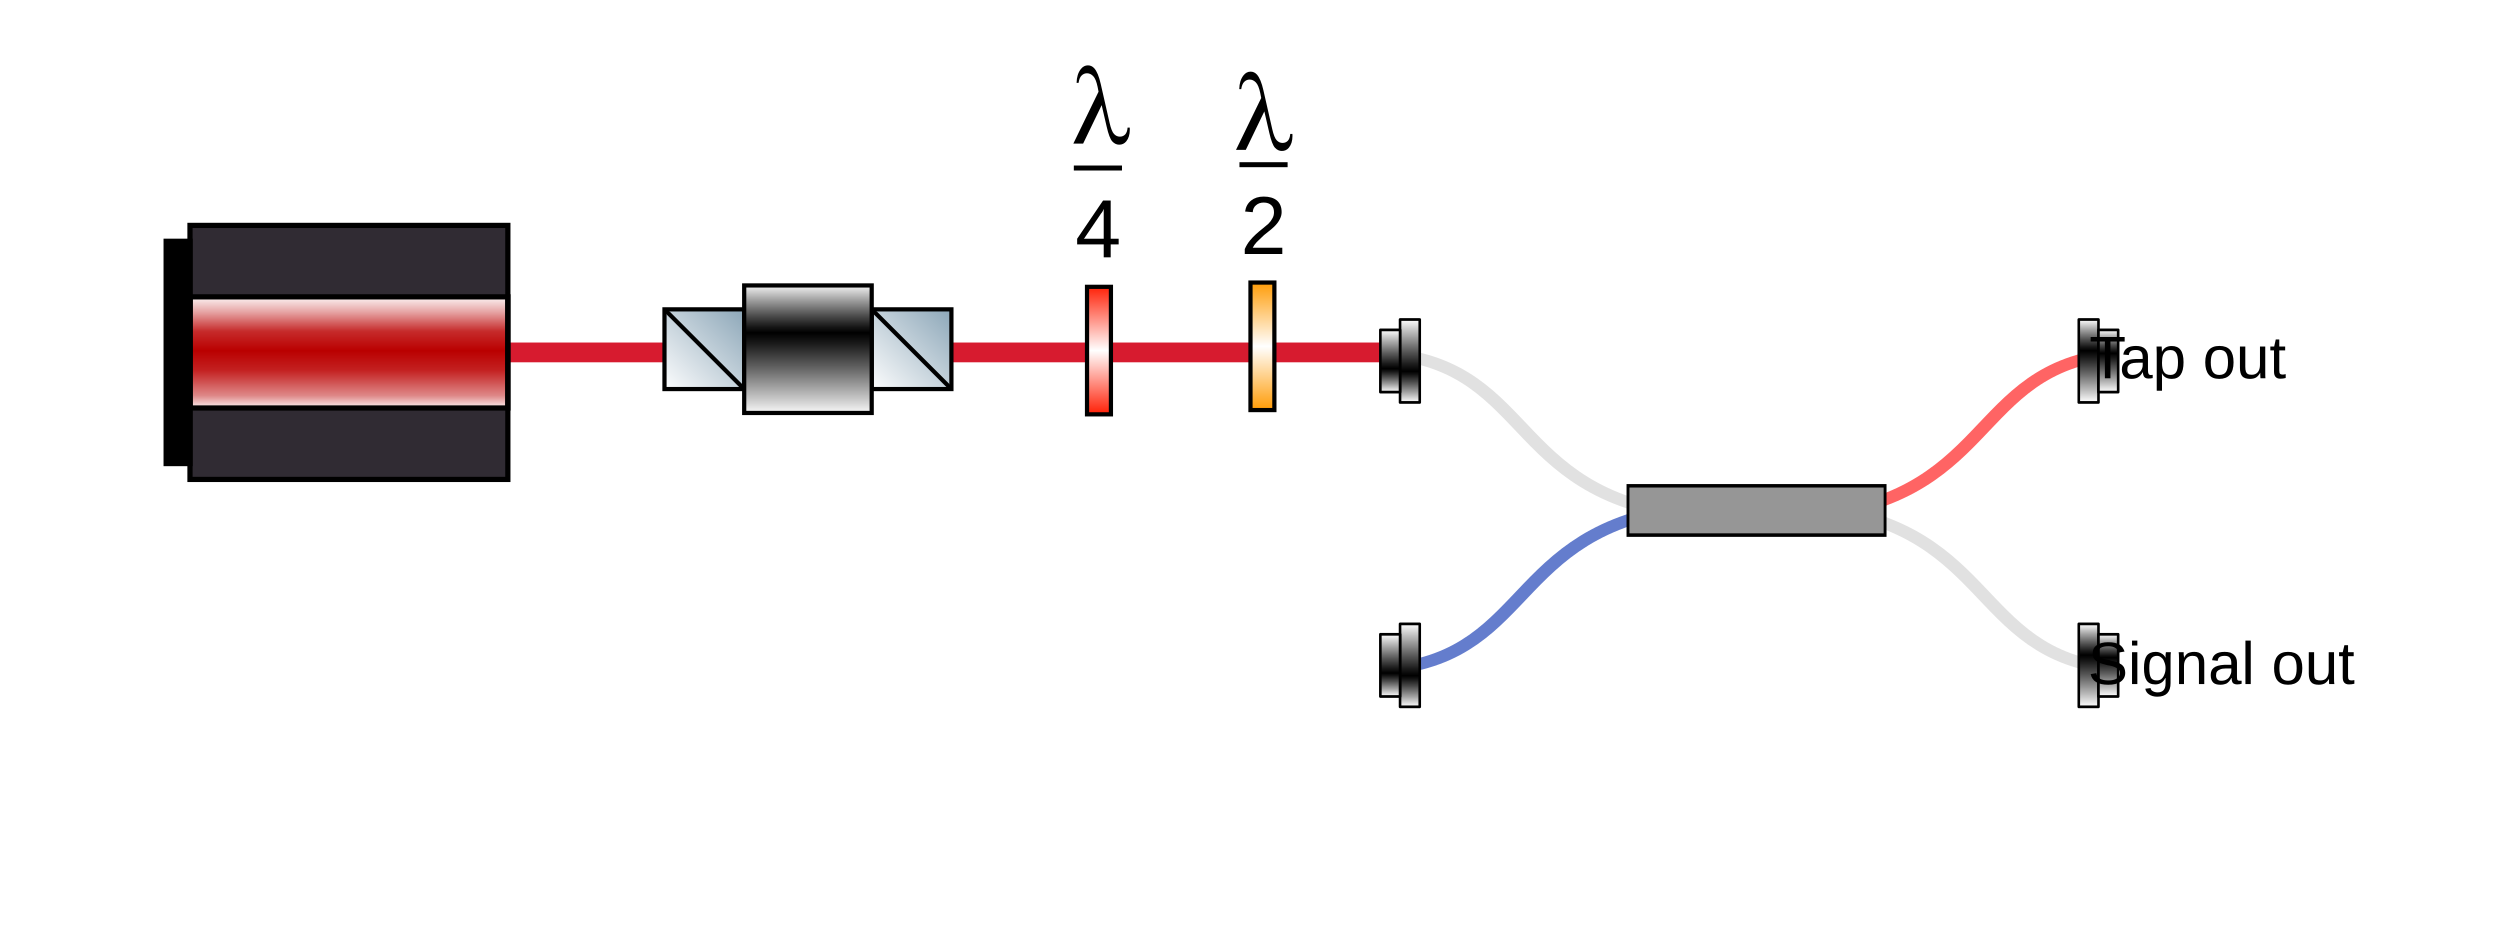
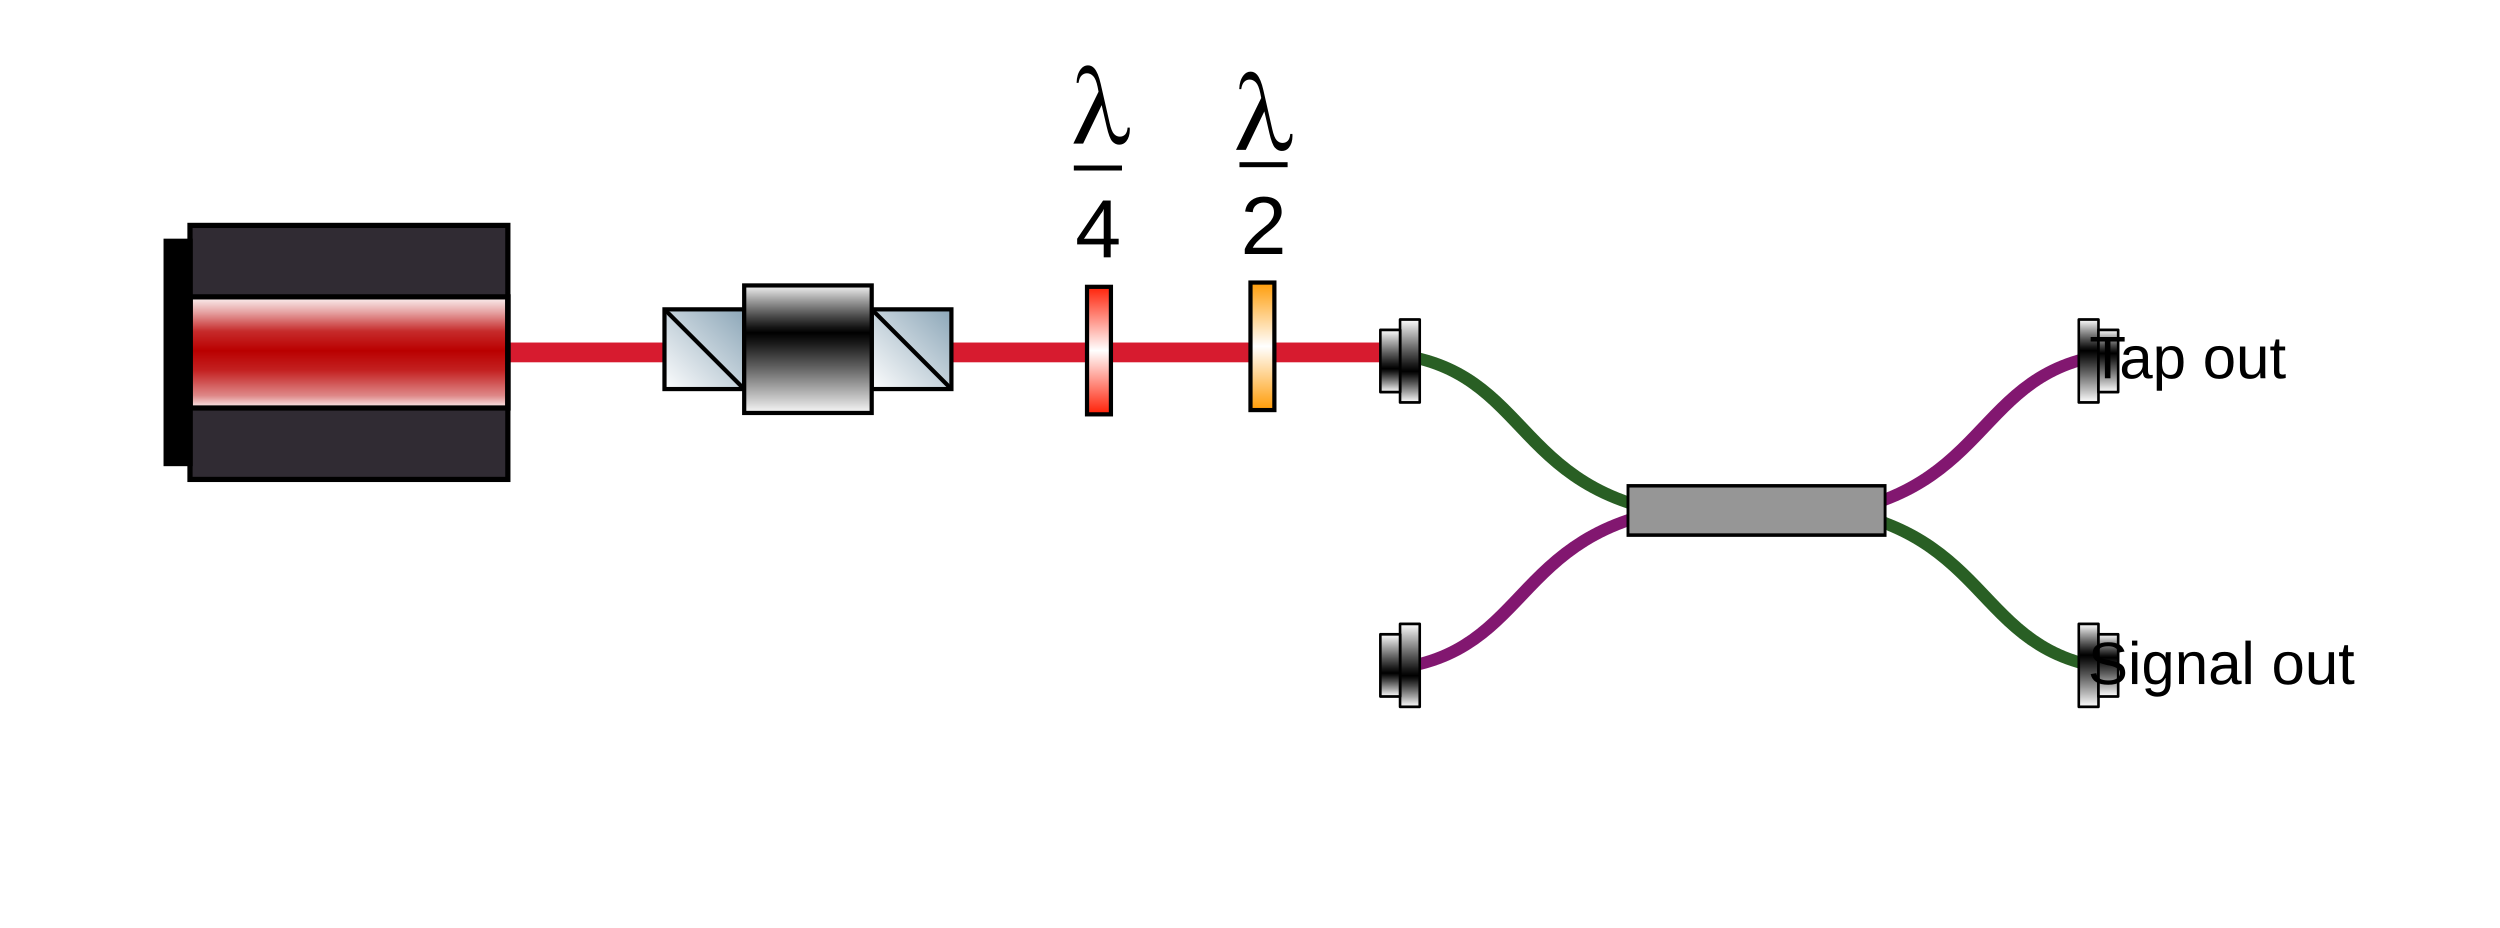
<svg xmlns="http://www.w3.org/2000/svg" xmlns:xlink="http://www.w3.org/1999/xlink" width="117.627mm" height="43.661mm" viewBox="0 0 117.627 43.661" version="1.1" id="svg1">
  <defs id="defs1">
    <linearGradient xlink:href="#linearGradient45" id="linearGradient118-6" gradientUnits="userSpaceOnUse" gradientTransform="matrix(0.8,0,0,0.8,-34.8284,-61.1108)" x1="43.535" y1="118.073" x2="43.535" y2="92.333" />
    <linearGradient y2="13.131" x2="28.722" y1="32.973" x1="28.722" gradientUnits="userSpaceOnUse" id="linearGradient45">
      <stop id="stop32" style="stop-color:#FEFCFC" offset="0.005" />
      <stop id="stop33" style="stop-color:#E6A4A4" offset="0.15" />
      <stop id="stop35" style="stop-color:#C62B2B" offset="0.317" />
      <stop id="stop40" style="stop-color:#BA0000" offset="0.485" />
      <stop id="stop41" style="stop-color:#c32020;stop-opacity:1;" offset="0.652" />
      <stop id="stop42" style="stop-color:#de8787;stop-opacity:1;" offset="0.874" />
      <stop id="stop43" style="stop-color:#FFFFFF" offset="1" />
    </linearGradient>
    <linearGradient xlink:href="#linearGradient5654" id="linearGradient5672" gradientUnits="userSpaceOnUse" gradientTransform="matrix(-0.8,0,0,-0.8,-254.9407,-236.2836)" x1="-364.74" y1="-319.324" x2="-383.395" y2="-300.669" />
    <linearGradient gradientTransform="matrix(0.8,0,0,0.8,-33.0283,-62.3896)" y2="83.771" x2="59.47" y1="101.487" x1="41.753" gradientUnits="userSpaceOnUse" id="linearGradient5654">
      <stop id="stop5609" style="stop-color:#FFFFFF" offset="0" />
      <stop id="stop5611" style="stop-color:#89A4B6" offset="1" />
    </linearGradient>
    <linearGradient xlink:href="#linearGradient5647" id="linearGradient5674" gradientUnits="userSpaceOnUse" gradientTransform="matrix(-0.8,0,0,-0.8,-254.9407,-236.2836)" x1="-318.676" y1="-319.324" x2="-337.328" y2="-300.669" />
    <linearGradient gradientTransform="matrix(0.8,0,0,0.8,-33.0283,-62.3896)" y2="83.77" x2="105.534" y1="101.487" x1="87.817" gradientUnits="userSpaceOnUse" id="linearGradient5647">
      <stop id="stop5598" style="stop-color:#FFFFFF" offset="0" />
      <stop id="stop5600" style="stop-color:#89A4B6" offset="1" />
    </linearGradient>
    <linearGradient xlink:href="#linearGradient5660" id="linearGradient5676" gradientUnits="userSpaceOnUse" gradientTransform="matrix(-0.8,0,0,-0.8,-254.9407,-236.2836)" x1="-365.677" y1="-324.639" x2="-365.677" y2="-295.354" />
    <linearGradient gradientTransform="matrix(0.8,0,0,0.8,-33.0283,-62.3896)" y2="78.454" x2="73.643" y1="106.801" x1="73.643" gradientUnits="userSpaceOnUse" id="linearGradient5660">
      <stop id="stop5618" style="stop-color:#FFFFFF" offset="0" />
      <stop id="stop5620" style="stop-color:#C4C4C4" offset="0.131" />
      <stop id="stop5622" style="stop-color:#5C5C5C" offset="0.375" />
      <stop id="stop5624" style="stop-color:#1A1A1A" offset="0.544" />
      <stop id="stop5626" style="stop-color:#000000" offset="0.624" />
      <stop id="stop5628" style="stop-color:#151515" offset="0.666" />
      <stop id="stop5630" style="stop-color:#4C4C4C" offset="0.753" />
      <stop id="stop5632" style="stop-color:#A2A2A2" offset="0.876" />
      <stop id="stop5634" style="stop-color:#FFFFFF" offset="1" />
    </linearGradient>
    <linearGradient xlink:href="#linearGradient4089" id="linearGradient4095" gradientUnits="userSpaceOnUse" gradientTransform="matrix(0.8,0,0,0.8,-34.8284,-61.1108)" x1="43.535" y1="105.674" x2="43.535" y2="76.388" />
    <linearGradient y2="0.375" x2="2.501" y1="23.053" x1="2.501" gradientUnits="userSpaceOnUse" id="linearGradient4089">
      <stop id="stop4074" style="stop-color:#FF1A00" offset="0.006" />
      <stop id="stop4076" style="stop-color:#FFFFFF" offset="0.5" />
      <stop id="stop4078" style="stop-color:#FF1A00" offset="1" />
    </linearGradient>
    <linearGradient xlink:href="#linearGradient4118" id="linearGradient4124" gradientUnits="userSpaceOnUse" gradientTransform="matrix(0.8,0,0,0.8,-34.8284,-61.1108)" x1="43.535" y1="105.674" x2="43.535" y2="76.388" />
    <linearGradient gradientTransform="matrix(0.35,0,0,1,-119.1455,-14.3086)" y2="14.684" x2="347.558" y1="37.361" x1="347.558" gradientUnits="userSpaceOnUse" id="linearGradient4118">
      <stop id="stop4103" style="stop-color:#FF9900" offset="0.006" />
      <stop id="stop4105" style="stop-color:#FFFFFF" offset="0.5" />
      <stop id="stop4107" style="stop-color:#FF9900" offset="1" />
    </linearGradient>
    <linearGradient xlink:href="#linearGradient15568" id="linearGradient23694-1" gradientUnits="userSpaceOnUse" gradientTransform="matrix(-0.8,0,0,-0.8,580.302,-926.1074)" x1="-329.772" y1="-295.824" x2="-329.772" y2="-324.17" />
    <linearGradient gradientTransform="matrix(-0.8,0,0,-0.8,-254.9407,-236.2836)" y2="-324.17" x2="-329.772" y1="-295.824" x1="-329.772" gradientUnits="userSpaceOnUse" id="linearGradient15568">
      <stop id="stop3233-1" style="stop-color:#FFFFFF" offset="0" />
      <stop id="stop3235-0" style="stop-color:#C4C4C4" offset="0.131" />
      <stop id="stop3237-9" style="stop-color:#5C5C5C" offset="0.375" />
      <stop id="stop3239-7" style="stop-color:#1A1A1A" offset="0.544" />
      <stop id="stop3241-9" style="stop-color:#000000" offset="0.624" />
      <stop id="stop3243-1" style="stop-color:#151515" offset="0.666" />
      <stop id="stop3245-8" style="stop-color:#4C4C4C" offset="0.753" />
      <stop id="stop3247-1" style="stop-color:#A2A2A2" offset="0.876" />
      <stop id="stop3249-0" style="stop-color:#FFFFFF" offset="1" />
    </linearGradient>
    <linearGradient xlink:href="#XMLID_5_-0" id="linearGradient23696-2" gradientUnits="userSpaceOnUse" gradientTransform="matrix(-0.8,0,0,-0.8,580.302,-926.1074)" x1="-336.857" y1="-299.366" x2="-336.857" y2="-320.627" />
    <linearGradient gradientTransform="matrix(-0.2116667,0,0,-0.2116667,-534.8571,-76.11591)" y2="-320.627" x2="-336.857" y1="-299.366" x1="-336.857" gradientUnits="userSpaceOnUse" id="XMLID_5_-0">
      <stop id="stop3254-6" style="stop-color:#FFFFFF" offset="0" />
      <stop id="stop3256-6" style="stop-color:#C4C4C4" offset="0.131" />
      <stop id="stop3258-8" style="stop-color:#5C5C5C" offset="0.375" />
      <stop id="stop3260-2" style="stop-color:#1A1A1A" offset="0.544" />
      <stop id="stop3262-5" style="stop-color:#000000" offset="0.624" />
      <stop id="stop3264-6" style="stop-color:#151515" offset="0.666" />
      <stop id="stop3266-8" style="stop-color:#4C4C4C" offset="0.753" />
      <stop id="stop3268-7" style="stop-color:#A2A2A2" offset="0.876" />
      <stop id="stop3270-8" style="stop-color:#FFFFFF" offset="1" />
    </linearGradient>
    <radialGradient id="radialGradient5001-5-5-2-7" cx="1485.495" cy="979.299" r="88.74" fx="1485.495" fy="979.299" gradientTransform="matrix(0.278,0,0,0.318,-400.2501,-298.8252)" gradientUnits="userSpaceOnUse">
      <stop offset="0.006" style="stop-color:#FFFFFF" id="stop4975-65-7-1-2" />
      <stop offset="0.09" style="stop-color:#F7F7F7" id="stop4977-8-6-89-1" />
      <stop offset="0.224" style="stop-color:#E0E0E0" id="stop4979-4-0-1-6" />
      <stop offset="0.39" style="stop-color:#BBBBBB" id="stop4981-4-7-85-6" />
      <stop offset="0.582" style="stop-color:#888888" id="stop4983-6-0-0-5" />
      <stop offset="0.793" style="stop-color:#474747" id="stop4985-2-6-6-3" />
      <stop offset="1" style="stop-color:#000000" id="stop4987-4-5-0-7" />
    </radialGradient>
    <linearGradient xlink:href="#linearGradient15568" id="linearGradient9" gradientUnits="userSpaceOnUse" gradientTransform="matrix(-0.8,0,0,-0.8,580.302,-926.1074)" x1="-329.772" y1="-295.824" x2="-329.772" y2="-324.17" />
    <linearGradient xlink:href="#XMLID_5_-0" id="linearGradient10" gradientUnits="userSpaceOnUse" gradientTransform="matrix(-0.8,0,0,-0.8,580.302,-926.1074)" x1="-336.857" y1="-299.366" x2="-336.857" y2="-320.627" />
    <linearGradient xlink:href="#linearGradient15568" id="linearGradient11" gradientUnits="userSpaceOnUse" gradientTransform="matrix(-0.8,0,0,-0.8,580.302,-926.1074)" x1="-329.772" y1="-295.824" x2="-329.772" y2="-324.17" />
    <linearGradient xlink:href="#XMLID_5_-0" id="linearGradient12" gradientUnits="userSpaceOnUse" gradientTransform="matrix(-0.8,0,0,-0.8,580.302,-926.1074)" x1="-336.857" y1="-299.366" x2="-336.857" y2="-320.627" />
    <linearGradient xlink:href="#linearGradient15568" id="linearGradient14" gradientUnits="userSpaceOnUse" gradientTransform="matrix(-0.8,0,0,-0.8,580.302,-926.1074)" x1="-329.772" y1="-295.824" x2="-329.772" y2="-324.17" />
    <linearGradient xlink:href="#XMLID_5_-0" id="linearGradient15" gradientUnits="userSpaceOnUse" gradientTransform="matrix(-0.8,0,0,-0.8,580.302,-926.1074)" x1="-336.857" y1="-299.366" x2="-336.857" y2="-320.627" />
  </defs>
  <g id="layer1" transform="translate(-22.1786,-29.2666)">
    <path style="display:inline;fill:none;stroke:#d71b2f;stroke-width:0.93;stroke-linecap:square;stroke-linejoin:miter;stroke-miterlimit:4;stroke-dasharray:none;stroke-opacity:1;enable-background:new" d="m 45.212,45.848 h 41.546" id="path7450-23-2-3" />
    <g style="display:inline;stroke-width:1.242;enable-background:new" id="g5721-5-0-2-2-2-2" transform="matrix(-0.2638015,0,0,-0.2635354,46.17239,51.92325)">
      <rect id="rect5685-9-9-8-1-5-9" height="12.756" width="56.693" y="0.375" x="0.375" style="display:inline;fill:#302b33;stroke-width:1.242;enable-background:new" transform="translate(3.0799673e-5,-3.0040244e-5)" />
      <rect id="rect5687-3-4-0-5-7-4" height="12.756" width="56.693" y="32.973" x="0.375" style="display:inline;fill:#302b33;stroke-width:1.242;enable-background:new" transform="translate(3.0799673e-5,-3.0040244e-5)" />
      <rect id="rect5710-8-8-0-5-0-9" height="19.842" width="56.693" y="13.131" x="0.375" style="display:inline;fill:url(#linearGradient118-6);fill-opacity:1;stroke:#000000;stroke-width:0.933;stroke-dasharray:none;enable-background:new" transform="translate(3.0799673e-5,-3.0040244e-5)" />
      <rect id="rect5712-9-3-6-8-9-7" height="39.686" width="4.252" y="3.209" x="57.068" style="display:inline;stroke:#000000;stroke-width:0.932;enable-background:new" transform="translate(3.0799673e-5,-3.0040244e-5)" />
      <rect id="rect5714-0-0-1-5-1-3" height="45.354" width="56.693" y="0.375" x="0.375" style="display:inline;fill:none;stroke:#000000;stroke-width:0.932;enable-background:new" transform="translate(3.0799673e-5,-3.0040244e-5)" />
    </g>
    <g style="display:inline;enable-background:new" id="g5643" transform="matrix(0.2645833,0,0,0.2645833,53.34363,42.59768)">
      <g id="g5593">
        <g id="g5595">
          <linearGradient gradientTransform="matrix(0.8,0,0,0.8,-33.0283,-62.3896)" y2="83.77" x2="105.534" y1="101.487" x1="87.817" gradientUnits="userSpaceOnUse" id="linearGradient2">
            <stop id="stop1" style="stop-color:#FFFFFF" offset="0" />
            <stop id="stop2" style="stop-color:#89A4B6" offset="1" />
          </linearGradient>
          <rect id="rect5602" height="14.174" width="14.174" y="4.627" x="37.226" style="fill:url(#linearGradient5672);fill-opacity:1;stroke:#000000;stroke-width:0.75" />
          <line id="line5604" y2="18.801" x2="51.4" y1="4.627" x1="37.226" style="fill:none;stroke:#000000;stroke-width:0.75" />
        </g>
        <g id="g5606">
          <linearGradient gradientTransform="matrix(0.8,0,0,0.8,-33.0283,-62.3896)" y2="83.771" x2="59.47" y1="101.487" x1="41.753" gradientUnits="userSpaceOnUse" id="linearGradient4">
            <stop id="stop3" style="stop-color:#FFFFFF" offset="0" />
            <stop id="stop4" style="stop-color:#89A4B6" offset="1" />
          </linearGradient>
          <rect id="rect5613" height="14.174" width="14.172" y="4.627" x="0.375" style="fill:url(#linearGradient5674);fill-opacity:1;stroke:#000000;stroke-width:0.75" />
          <line id="line5615" y2="18.801" x2="14.547" y1="4.627" x1="0.375" style="fill:none;stroke:#000000;stroke-width:0.75" />
        </g>
        <linearGradient gradientTransform="matrix(0.8,0,0,0.8,-33.0283,-62.3896)" y2="78.454" x2="73.643" y1="106.801" x1="73.643" gradientUnits="userSpaceOnUse" id="linearGradient13">
          <stop id="stop5" style="stop-color:#FFFFFF" offset="0" />
          <stop id="stop6" style="stop-color:#C4C4C4" offset="0.131" />
          <stop id="stop7" style="stop-color:#5C5C5C" offset="0.375" />
          <stop id="stop8" style="stop-color:#1A1A1A" offset="0.544" />
          <stop id="stop9" style="stop-color:#000000" offset="0.624" />
          <stop id="stop10" style="stop-color:#151515" offset="0.666" />
          <stop id="stop11" style="stop-color:#4C4C4C" offset="0.753" />
          <stop id="stop12" style="stop-color:#A2A2A2" offset="0.876" />
          <stop id="stop13" style="stop-color:#FFFFFF" offset="1" />
        </linearGradient>
        <rect id="rect5636" height="22.678" width="22.676" y="0.375" x="14.55" style="fill:url(#linearGradient5676);fill-opacity:1;stroke:#000000;stroke-width:0.75" />
      </g>
    </g>
    <g style="display:inline;enable-background:new" id="g4087" transform="matrix(0.2645833,0,0,0.2645833,73.22449,42.66243)">
      <linearGradient y2="0.375" x2="2.501" y1="23.053" x1="2.501" gradientUnits="userSpaceOnUse" id="linearGradient3">
        <stop id="stop1-1" style="stop-color:#FF1A00" offset="0.006" />
        <stop id="stop2-2" style="stop-color:#FFFFFF" offset="0.5" />
        <stop id="stop3-7" style="stop-color:#FF1A00" offset="1" />
      </linearGradient>
      <rect id="rect4080" height="22.678" width="4.252" y="0.375" x="0.375" style="fill:url(#linearGradient4095);fill-opacity:1;stroke:#000000;stroke-width:0.75" />
    </g>
    <g style="display:inline;enable-background:new" id="g4116" transform="matrix(0.2645833,0,0,0.2645833,80.91524,42.46152)">
      <linearGradient gradientTransform="matrix(0.35,0,0,1,-119.1455,-14.3086)" y2="14.684" x2="347.558" y1="37.361" x1="347.558" gradientUnits="userSpaceOnUse" id="linearGradient3-3">
        <stop id="stop1-11" style="stop-color:#FF9900" offset="0.006" />
        <stop id="stop2-5" style="stop-color:#FFFFFF" offset="0.5" />
        <stop id="stop3-4" style="stop-color:#FF9900" offset="1" />
      </linearGradient>
      <rect id="rect4109" height="22.678" width="4.25" y="0.375" x="0.375" style="fill:url(#linearGradient4124);fill-opacity:1;stroke:#000000;stroke-width:0.75" />
    </g>
    <g style="display:inline;enable-background:new" id="g82478" transform="matrix(0,-0.4010407,0.3304088,0,-100.915,410.0538)">
      <g transform="matrix(0.6944697,0,0,-0.9805297,278.6632,1233.83)" id="g82456">
-         <path style="fill:none;fill-opacity:1;stroke:#ff6464;stroke-width:2;stroke-linecap:butt;stroke-linejoin:miter;stroke-miterlimit:4;stroke-dasharray:none;stroke-opacity:1" d="m 905.575,574.772 c -4.804,18.677 -27.528,14.92 -27.213,48.378" id="path82452" />
-         <path id="path82454" d="m 853.58,574.772 c 4.804,18.677 27.528,14.92 27.213,48.378" style="fill:none;fill-opacity:1;stroke:#e1e1e1;stroke-width:2;stroke-linecap:butt;stroke-linejoin:miter;stroke-miterlimit:4;stroke-dasharray:none;stroke-opacity:1" />
+         <path style="fill:none;fill-opacity:1;stroke:#821770;stroke-width:2;stroke-linecap:butt;stroke-linejoin:miter;stroke-miterlimit:4;stroke-dasharray:none;stroke-opacity:1" d="m 905.575,574.772 c -4.804,18.677 -27.528,14.92 -27.213,48.378" id="path82452" />
+         <path id="path82454" d="m 853.58,574.772 c 4.804,18.677 27.528,14.92 27.213,48.378" style="fill:none;fill-opacity:1;stroke:#295f24;stroke-width:2;stroke-linecap:butt;stroke-linejoin:miter;stroke-miterlimit:4;stroke-dasharray:none;stroke-opacity:1" />
      </g>
      <g id="g82450" transform="matrix(0.6944697,0,0,0.9805297,278.6632,10.99969)">
-         <path id="path82446" d="m 905.575,574.148 c -4.804,18.677 -27.528,14.92 -27.213,48.378" style="fill:none;fill-opacity:1;stroke:#e1e1e1;stroke-width:2;stroke-linecap:butt;stroke-linejoin:miter;stroke-miterlimit:4;stroke-dasharray:none;stroke-opacity:1" />
-         <path style="fill:none;fill-opacity:1;stroke:#647dcd;stroke-width:2;stroke-linecap:butt;stroke-linejoin:miter;stroke-miterlimit:4;stroke-dasharray:none;stroke-opacity:1" d="m 853.58,574.148 c 4.804,18.677 27.528,14.92 27.213,48.378" id="path82444" />
+         <path id="path82446" d="m 905.575,574.148 c -4.804,18.677 -27.528,14.92 -27.213,48.378" style="fill:none;fill-opacity:1;stroke:#295f24;stroke-width:2;stroke-linecap:butt;stroke-linejoin:miter;stroke-miterlimit:4;stroke-dasharray:none;stroke-opacity:1" />
+         <path style="fill:none;fill-opacity:1;stroke:#821770;stroke-width:2;stroke-linecap:butt;stroke-linejoin:miter;stroke-miterlimit:4;stroke-dasharray:none;stroke-opacity:1" d="m 853.58,574.148 c 4.804,18.677 27.528,14.92 27.213,48.378" id="path82444" />
      </g>
      <g id="g82414" transform="matrix(0,-0.4947498,0.4290228,0,580.5096,990.9483)" style="display:inline;enable-background:new">
        <rect transform="scale(1,-1)" style="display:inline;fill:url(#linearGradient23694-1);stroke:#000000;stroke-width:0.75;stroke-linecap:butt;stroke-linejoin:round;enable-background:new" x="841.285" y="-689.449" width="5.668" height="22.677" id="rect82410" />
        <rect transform="scale(1,-1)" style="display:inline;fill:url(#linearGradient23696-2);stroke:#000000;stroke-width:0.75;stroke-linecap:butt;stroke-linejoin:round;enable-background:new" x="846.954" y="-686.615" width="5.668" height="17.009" id="rect82412" />
      </g>
      <g id="g82414-0" transform="matrix(0,-0.4947498,0.4290228,0,616.2218,990.9483)" style="display:inline;enable-background:new">
        <rect transform="scale(1,-1)" style="display:inline;fill:url(#linearGradient9);stroke:#000000;stroke-width:0.75;stroke-linecap:butt;stroke-linejoin:round;enable-background:new" x="841.285" y="-689.449" width="5.668" height="22.677" id="rect82410-3" />
        <rect transform="scale(1,-1)" style="display:inline;fill:url(#linearGradient10);stroke:#000000;stroke-width:0.75;stroke-linecap:butt;stroke-linejoin:round;enable-background:new" x="846.954" y="-686.615" width="5.668" height="17.009" id="rect82412-2" />
      </g>
      <g id="g82414-6" transform="matrix(0,0.4947498,-0.4290228,0,1198.071,252.3459)" style="display:inline;enable-background:new">
        <rect transform="scale(1,-1)" style="display:inline;fill:url(#linearGradient11);stroke:#000000;stroke-width:0.75;stroke-linecap:butt;stroke-linejoin:round;enable-background:new" x="841.285" y="-689.449" width="5.668" height="22.677" id="rect82410-1" />
        <rect transform="scale(1,-1)" style="display:inline;fill:url(#linearGradient12);stroke:#000000;stroke-width:0.75;stroke-linecap:butt;stroke-linejoin:round;enable-background:new" x="846.954" y="-686.615" width="5.668" height="17.009" id="rect82412-27" />
      </g>
      <g id="g82414-0-6" transform="matrix(0,0.4947498,-0.4290228,0,1162.359,252.3459)" style="display:inline;enable-background:new">
        <rect transform="scale(1,-1)" style="display:inline;fill:url(#linearGradient14);stroke:#000000;stroke-width:0.75;stroke-linecap:butt;stroke-linejoin:round;enable-background:new" x="841.285" y="-689.449" width="5.668" height="22.677" id="rect82410-3-2" />
        <rect transform="scale(1,-1)" style="display:inline;fill:url(#linearGradient15);stroke:#000000;stroke-width:0.75;stroke-linecap:butt;stroke-linejoin:round;enable-background:new" x="846.954" y="-686.615" width="5.668" height="17.009" id="rect82412-2-6" />
      </g>
      <path id="path82432" d="m 886.719,604.378 h 5.784 v 36.611 h -5.784 z" style="fill:#969696;fill-opacity:1;stroke:#000000;stroke-width:0.412;stroke-linecap:butt;stroke-linejoin:miter;stroke-dasharray:none;stroke-opacity:1" />
    </g>
    <text xml:space="preserve" style="font-style:normal;font-variant:normal;font-weight:normal;font-stretch:normal;font-size:4.233px;line-height:0%;font-family:Arial;text-align:start;writing-mode:lr-tb;text-anchor:start;display:inline;fill:#000000;fill-opacity:1;stroke:none;stroke-width:0.265;stroke-linecap:butt;stroke-linejoin:round;enable-background:new" x="81.66" y="27.424" id="text13124-6">
      <tspan x="81.66" y="27.424" style="font-style:normal;font-variant:normal;font-weight:normal;font-stretch:normal;font-size:4.233px;line-height:125%;font-family:Arial;text-align:center;writing-mode:lr-tb;text-anchor:middle;stroke-width:0.265;stroke-linecap:butt;stroke-linejoin:round" id="tspan13128-9" />
    </text>
    <g id="g1" transform="matrix(0.2645833,0,0,0.2645833,-337.2771,-177.2817)">
      <path style="display:inline;enable-background:new" d="m 1554.484,799.348 -3.297,6.839 h -1.741 l 4.481,-9.225 -0.167,-0.861 c -0.195,-0.94 -0.457,-1.576 -0.788,-1.913 -0.331,-0.337 -0.696,-0.504 -1.1,-0.504 -0.366,0 -0.684,0.134 -0.958,0.401 -0.274,0.267 -0.453,0.701 -0.538,1.301 h -0.352 c 0.02,-1.017 0.271,-1.833 0.753,-2.446 0.347,-0.441 0.768,-0.663 1.262,-0.663 0.437,0 0.811,0.174 1.125,0.519 0.469,0.527 0.855,1.461 1.154,2.798 l 1.566,6.887 c 0.235,1.03 0.503,1.7 0.801,2.005 0.294,0.314 0.639,0.469 1.037,0.469 0.379,0 0.69,-0.127 0.935,-0.382 0.245,-0.255 0.389,-0.661 0.436,-1.222 h 0.382 c 0.01,0.17 0.01,0.297 0.01,0.382 0,0.855 -0.212,1.543 -0.636,2.064 -0.319,0.391 -0.736,0.588 -1.252,0.588 -0.456,0 -0.865,-0.192 -1.222,-0.578 -0.357,-0.386 -0.695,-1.269 -1.008,-2.651 z" id="path3885" />
    </g>
    <text xml:space="preserve" style="font-style:normal;font-variant:normal;font-weight:normal;font-stretch:normal;font-size:10.667px;line-height:0%;font-family:Arial;text-align:start;writing-mode:lr-tb;text-anchor:start;display:inline;opacity:1;fill:#000000;fill-opacity:1;stroke:none;stroke-width:1;stroke-linecap:butt;stroke-linejoin:round;enable-background:new" x="118.596" y="875.825" id="text13124-6-2" transform="matrix(0.2645833,0,0,0.2645833,95.6945,-184.6639)">
      <tspan x="118.596" y="875.825" style="font-style:normal;font-variant:normal;font-weight:normal;font-stretch:normal;font-size:10.667px;line-height:125%;font-family:Arial;text-align:center;writing-mode:lr-tb;text-anchor:middle;stroke-width:1;stroke-linecap:butt;stroke-linejoin:round" id="tspan13128-9-8">Tap out</tspan>
    </text>
    <text xml:space="preserve" style="font-style:normal;font-variant:normal;font-weight:normal;font-stretch:normal;font-size:2.822px;line-height:0%;font-family:Arial;text-align:start;writing-mode:lr-tb;text-anchor:start;display:inline;fill:#000000;fill-opacity:1;stroke:none;stroke-width:0.265;stroke-linecap:butt;stroke-linejoin:round;enable-background:new" x="128.66" y="61.452" id="text13124-6-2-4">
      <tspan x="128.66" y="61.452" style="font-style:normal;font-variant:normal;font-weight:normal;font-stretch:normal;font-size:2.822px;line-height:125%;font-family:Arial;text-align:center;writing-mode:lr-tb;text-anchor:middle;stroke-width:0.265;stroke-linecap:butt;stroke-linejoin:round" id="tspan13128-9-8-2">Signal out</tspan>
    </text>
    <g id="g1-0" transform="matrix(0.2645833,0,0,0.2645833,-329.6237,-176.986)">
      <path style="display:inline;enable-background:new" d="m 1554.484,799.348 -3.297,6.839 h -1.741 l 4.481,-9.225 -0.167,-0.861 c -0.195,-0.94 -0.457,-1.576 -0.788,-1.913 -0.331,-0.337 -0.696,-0.504 -1.1,-0.504 -0.366,0 -0.684,0.134 -0.958,0.401 -0.274,0.267 -0.453,0.701 -0.538,1.301 h -0.352 c 0.02,-1.017 0.271,-1.833 0.753,-2.446 0.347,-0.441 0.768,-0.663 1.262,-0.663 0.437,0 0.811,0.174 1.125,0.519 0.469,0.527 0.855,1.461 1.154,2.798 l 1.566,6.887 c 0.235,1.03 0.503,1.7 0.801,2.005 0.294,0.314 0.639,0.469 1.037,0.469 0.379,0 0.69,-0.127 0.935,-0.382 0.245,-0.255 0.389,-0.661 0.436,-1.222 h 0.382 c 0.01,0.17 0.01,0.297 0.01,0.382 0,0.855 -0.212,1.543 -0.636,2.064 -0.319,0.391 -0.736,0.588 -1.252,0.588 -0.456,0 -0.865,-0.192 -1.222,-0.578 -0.357,-0.386 -0.695,-1.269 -1.008,-2.651 z" id="path3885-0" />
    </g>
    <text xml:space="preserve" style="font-size:3.881px;font-family:Arial;-inkscape-font-specification:Arial;fill:#d71b2f;fill-opacity:0.1;stroke:none;stroke-width:0.146;stroke-linecap:square;stroke-opacity:1" x="72.766" y="36.526" id="text15">
      <tspan id="tspan15" style="fill:#000000;fill-opacity:1;stroke:none;stroke-width:0.146;stroke-opacity:1" x="72.766" y="36.526">_</tspan>
      <tspan style="fill:#000000;fill-opacity:1;stroke:none;stroke-width:0.146;stroke-opacity:1" x="72.766" y="41.377" id="tspan16">4</tspan>
    </text>
    <text xml:space="preserve" style="font-size:3.881px;font-family:Arial;-inkscape-font-specification:Arial;fill:#d71b2f;fill-opacity:0.1;stroke:none;stroke-width:0.146;stroke-linecap:square;stroke-opacity:1" x="80.557" y="36.367" id="text15-5">
      <tspan id="tspan15-9" style="fill:#000000;fill-opacity:1;stroke:none;stroke-width:0.146;stroke-opacity:1" x="80.557" y="36.367">_</tspan>
      <tspan style="fill:#000000;fill-opacity:1;stroke:none;stroke-width:0.146;stroke-opacity:1" x="80.557" y="41.217" id="tspan16-7">2</tspan>
    </text>
  </g>
</svg>
